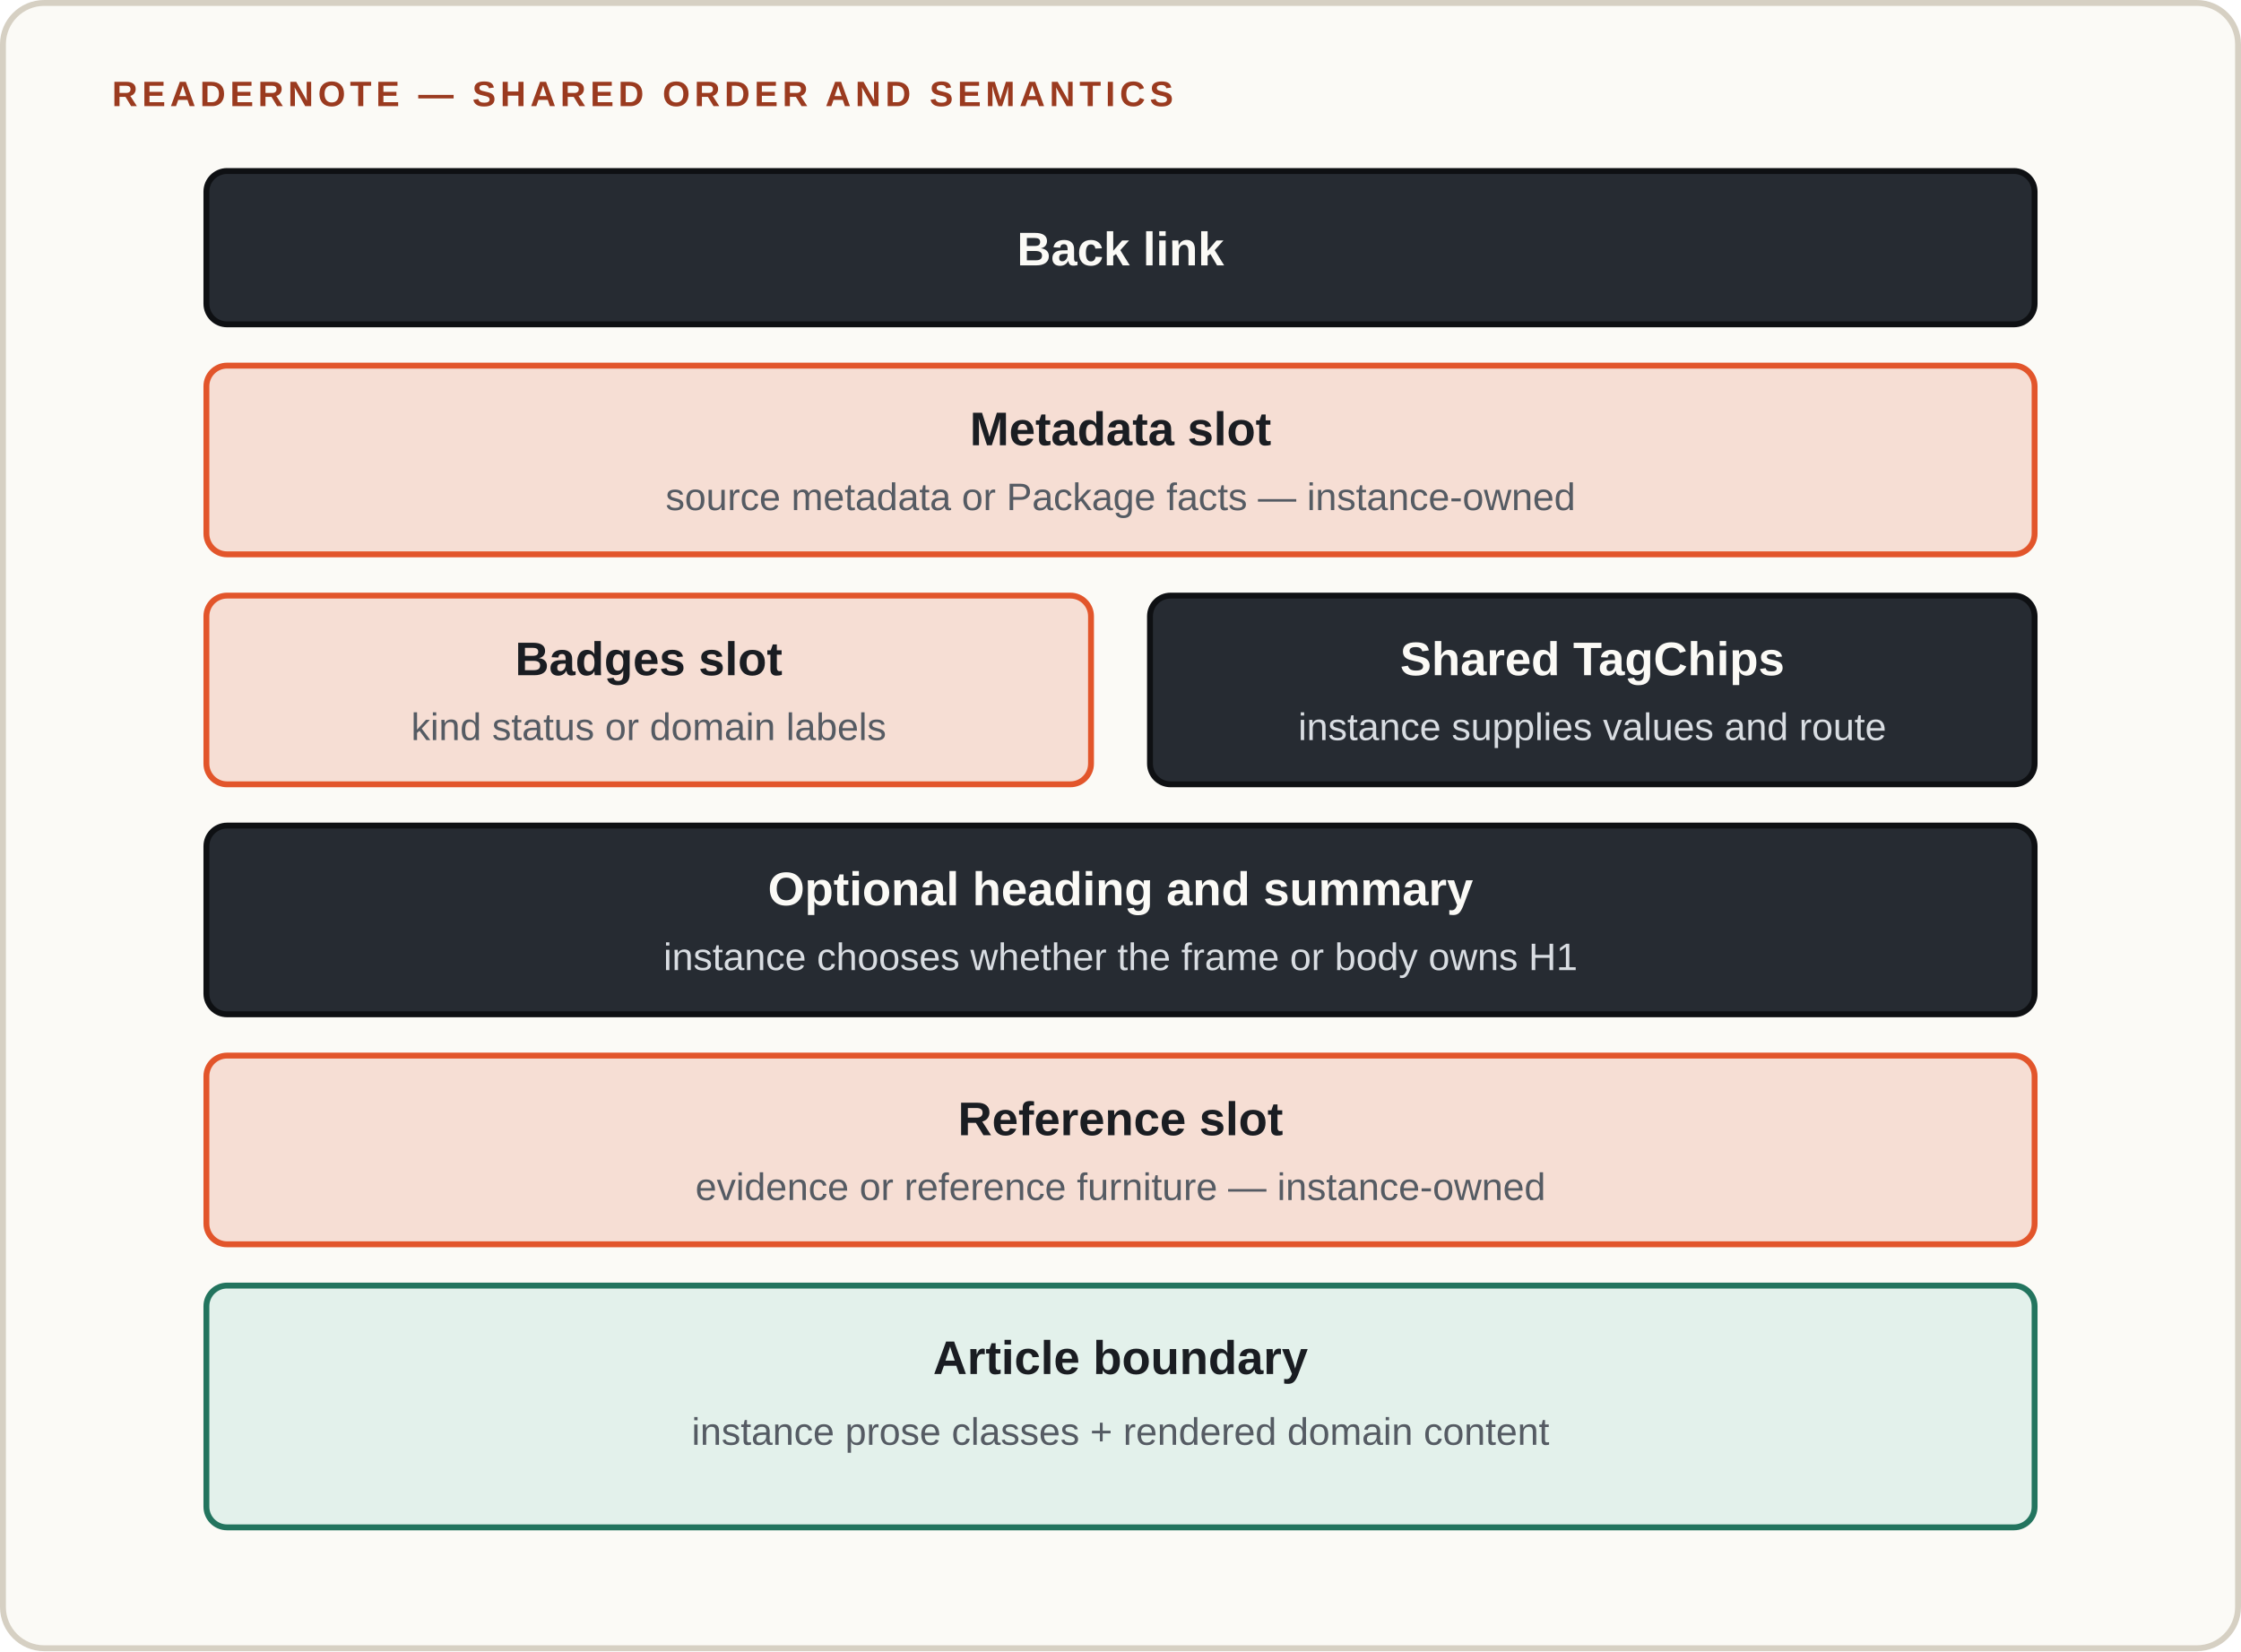
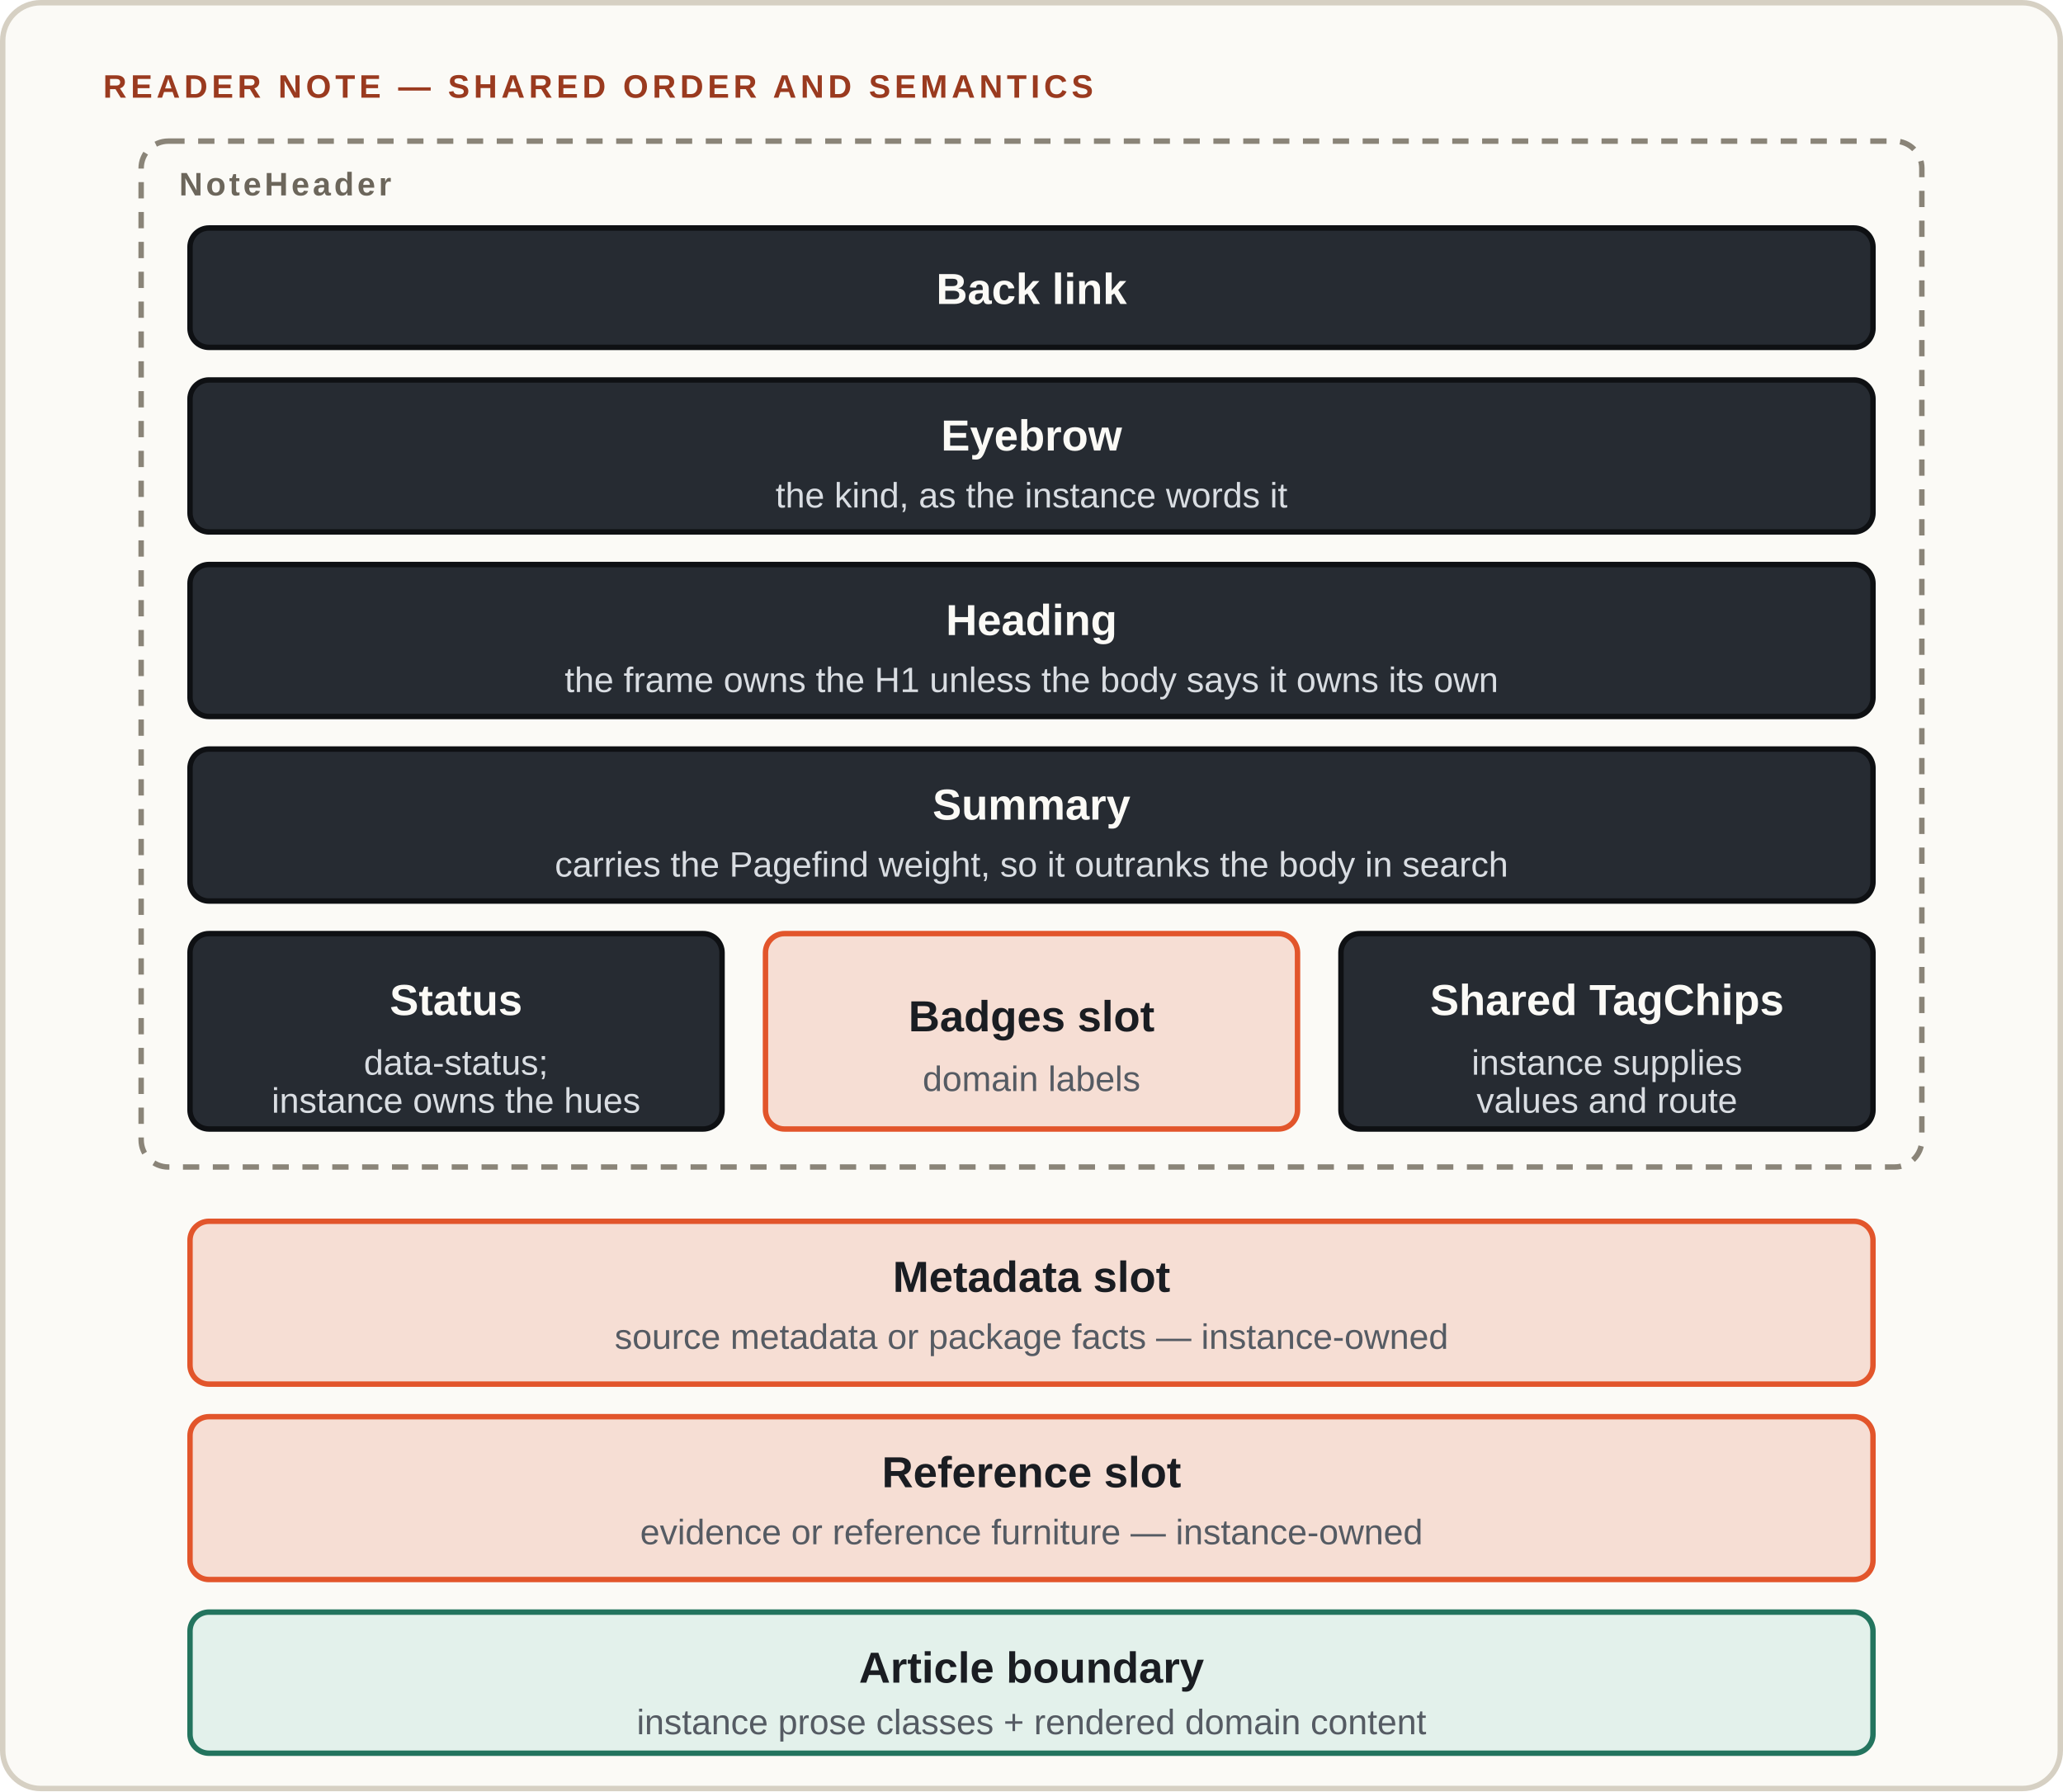
- <svg xmlns="http://www.w3.org/2000/svg" viewBox="0 0 760 560" width="760" height="560" role="img" aria-labelledby="title desc">
+ <svg xmlns="http://www.w3.org/2000/svg" viewBox="0 0 760 660" width="760" height="660" role="img" aria-labelledby="title desc">
  <defs>
    <style>
      .bg { fill: #fbfaf6; stroke: #d6d0c3; stroke-width: 2; }
      .shared { fill: #262b32; stroke: #0e1013; stroke-width: 2; }
      .slot { fill: #f6ded4; stroke: #e2552b; stroke-width: 2; }
      .article { fill: #e3f1eb; stroke: #23745e; stroke-width: 2; }
+       .frame { fill: none; stroke: #8a8478; stroke-width: 2; stroke-dasharray: 6 5; }
      .label { fill: #fbfaf6; font: 700 16px Arial, sans-serif; }
      .local-label { fill: #1a1d22; font: 700 16px Arial, sans-serif; }
      .detail { fill: #555b63; font: 13px Arial, sans-serif; }
      .eyebrow { fill: #9a3a1f; font: 700 12px Arial, sans-serif; letter-spacing: 1.5px; }
+       .frame-tag { fill: #6c665b; font: 700 12px Arial, sans-serif; letter-spacing: 1.2px; }
    </style>
  </defs>
-   <rect class="bg" x="1" y="1" width="758" height="558" rx="14" />
-   <text class="eyebrow" x="38" y="36">READERNOTE — SHARED ORDER AND SEMANTICS</text>
-   <rect class="shared" x="70" y="58" width="620" height="52" rx="7" />
-   <text class="label" x="380" y="90" text-anchor="middle">Back link</text>
-   <rect class="slot" x="70" y="124" width="620" height="64" rx="7" />
-   <text class="local-label" x="380" y="151" text-anchor="middle">Metadata slot</text>
-   <text class="detail" x="380" y="173" text-anchor="middle">source metadata or Package facts — instance-owned</text>
-   <rect class="slot" x="70" y="202" width="300" height="64" rx="7" />
-   <text class="local-label" x="220" y="229" text-anchor="middle">Badges slot</text>
-   <text class="detail" x="220" y="251" text-anchor="middle">kind status or domain labels</text>
-   <rect class="shared" x="390" y="202" width="300" height="64" rx="7" />
-   <text class="label" x="540" y="229" text-anchor="middle">Shared TagChips</text>
-   <text class="detail" x="540" y="251" text-anchor="middle" style="fill:#d9dde2">instance supplies values and route</text>
-   <rect class="shared" x="70" y="280" width="620" height="64" rx="7" />
-   <text class="label" x="380" y="307" text-anchor="middle">Optional heading and summary</text>
-   <text class="detail" x="380" y="329" text-anchor="middle" style="fill:#d9dde2">instance chooses whether the frame or body owns H1</text>
-   <rect class="slot" x="70" y="358" width="620" height="64" rx="7" />
-   <text class="local-label" x="380" y="385" text-anchor="middle">Reference slot</text>
-   <text class="detail" x="380" y="407" text-anchor="middle">evidence or reference furniture — instance-owned</text>
-   <rect class="article" x="70" y="436" width="620" height="82" rx="7" />
-   <text class="local-label" x="380" y="466" text-anchor="middle">Article boundary</text>
-   <text class="detail" x="380" y="490" text-anchor="middle">instance prose classes + rendered domain content</text>
+   <rect class="bg" x="1" y="1" width="758" height="658" rx="14" />
+   <text class="eyebrow" x="38" y="36">READER NOTE — SHARED ORDER AND SEMANTICS</text>
+   <rect class="frame" x="52" y="52" width="656" height="378" rx="10" />
+   <text class="frame-tag" x="66" y="72">NoteHeader</text>
+   <rect class="shared" x="70" y="84" width="620" height="44" rx="7" />
+   <text class="label" x="380" y="112" text-anchor="middle">Back link</text>
+   <rect class="shared" x="70" y="140" width="620" height="56" rx="7" />
+   <text class="label" x="380" y="166" text-anchor="middle">Eyebrow</text>
+   <text class="detail" x="380" y="187" text-anchor="middle" style="fill:#d9dde2">the kind, as the instance words it</text>
+   <rect class="shared" x="70" y="208" width="620" height="56" rx="7" />
+   <text class="label" x="380" y="234" text-anchor="middle">Heading</text>
+   <text class="detail" x="380" y="255" text-anchor="middle" style="fill:#d9dde2">the frame owns the H1 unless the body says it owns its own</text>
+   <rect class="shared" x="70" y="276" width="620" height="56" rx="7" />
+   <text class="label" x="380" y="302" text-anchor="middle">Summary</text>
+   <text class="detail" x="380" y="323" text-anchor="middle" style="fill:#d9dde2">carries the Pagefind weight, so it outranks the body in search</text>
+   <rect class="shared" x="70" y="344" width="196" height="72" rx="7" />
+   <text class="label" x="168" y="374" text-anchor="middle">Status</text>
+   <text class="detail" x="168" y="396" text-anchor="middle" style="fill:#d9dde2">data-status;</text>
+   <text class="detail" x="168" y="410" text-anchor="middle" style="fill:#d9dde2">instance owns the hues</text>
+   <rect class="slot" x="282" y="344" width="196" height="72" rx="7" />
+   <text class="local-label" x="380" y="380" text-anchor="middle">Badges slot</text>
+   <text class="detail" x="380" y="402" text-anchor="middle">domain labels</text>
+   <rect class="shared" x="494" y="344" width="196" height="72" rx="7" />
+   <text class="label" x="592" y="374" text-anchor="middle">Shared TagChips</text>
+   <text class="detail" x="592" y="396" text-anchor="middle" style="fill:#d9dde2">instance supplies</text>
+   <text class="detail" x="592" y="410" text-anchor="middle" style="fill:#d9dde2">values and route</text>
+   <rect class="slot" x="70" y="450" width="620" height="60" rx="7" />
+   <text class="local-label" x="380" y="476" text-anchor="middle">Metadata slot</text>
+   <text class="detail" x="380" y="497" text-anchor="middle">source metadata or package facts — instance-owned</text>
+   <rect class="slot" x="70" y="522" width="620" height="60" rx="7" />
+   <text class="local-label" x="380" y="548" text-anchor="middle">Reference slot</text>
+   <text class="detail" x="380" y="569" text-anchor="middle">evidence or reference furniture — instance-owned</text>
+   <rect class="article" x="70" y="594" width="620" height="52" rx="7" />
+   <text class="local-label" x="380" y="620" text-anchor="middle">Article boundary</text>
+   <text class="detail" x="380" y="639" text-anchor="middle">instance prose classes + rendered domain content</text>
</svg>
